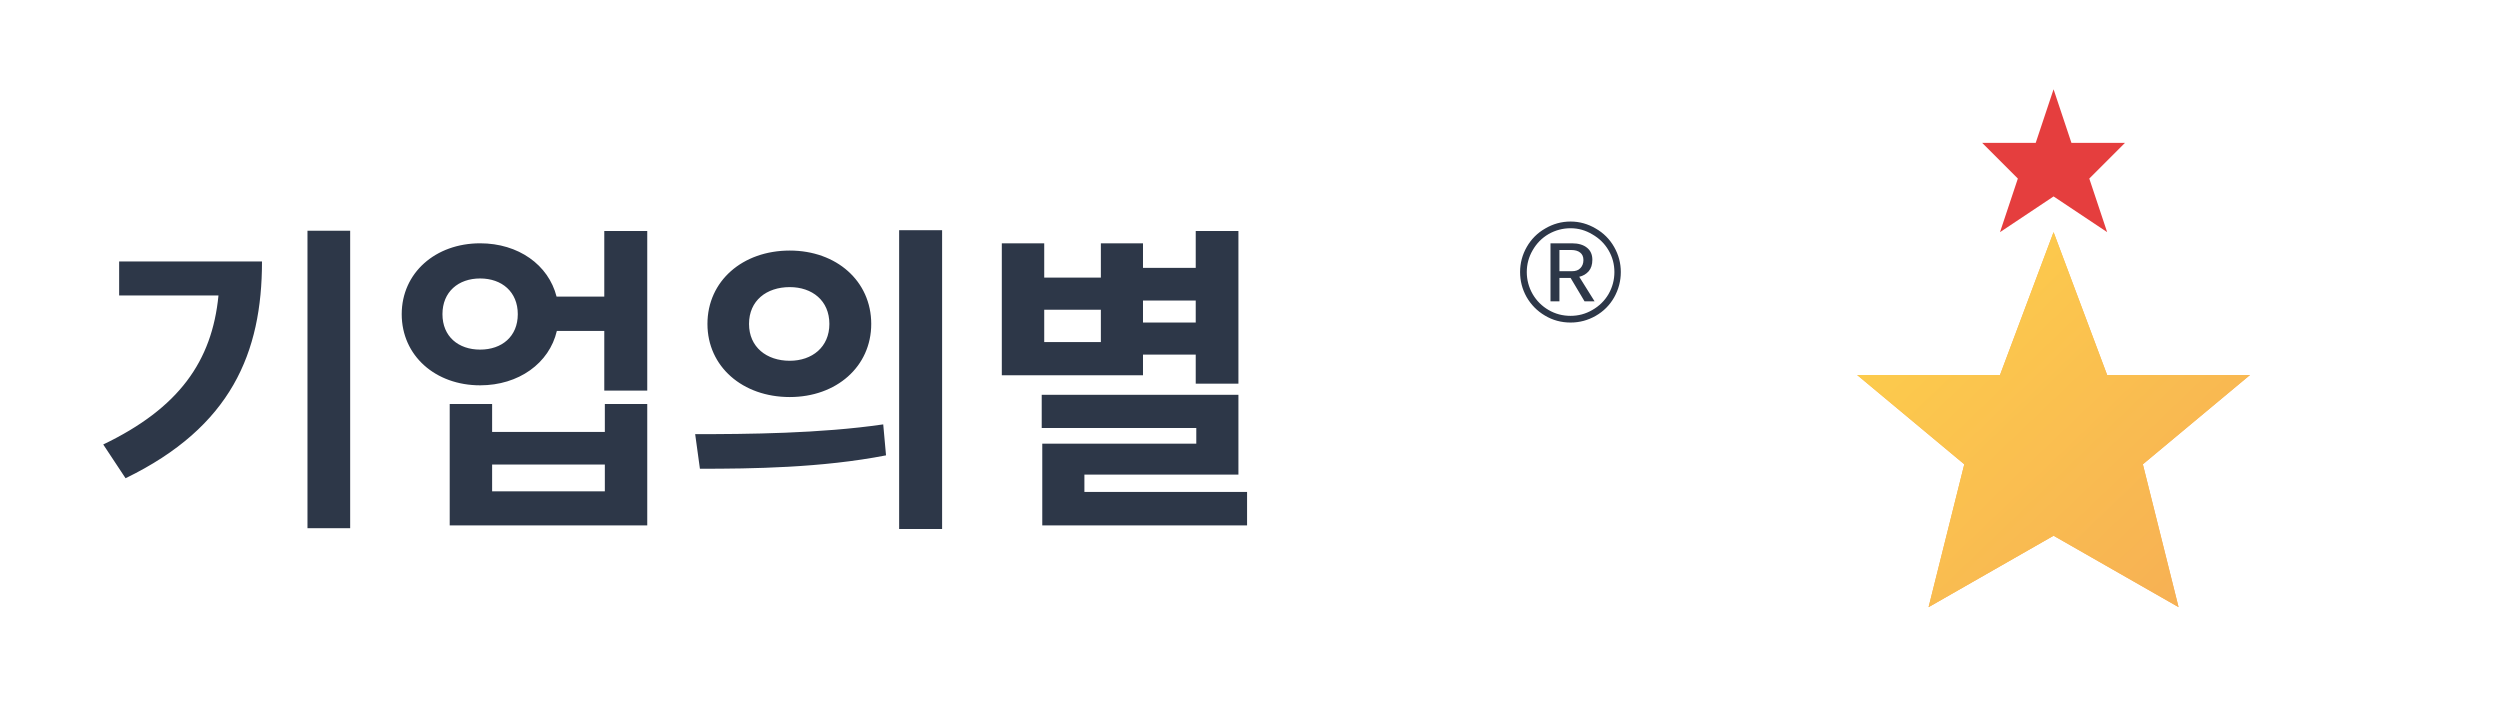
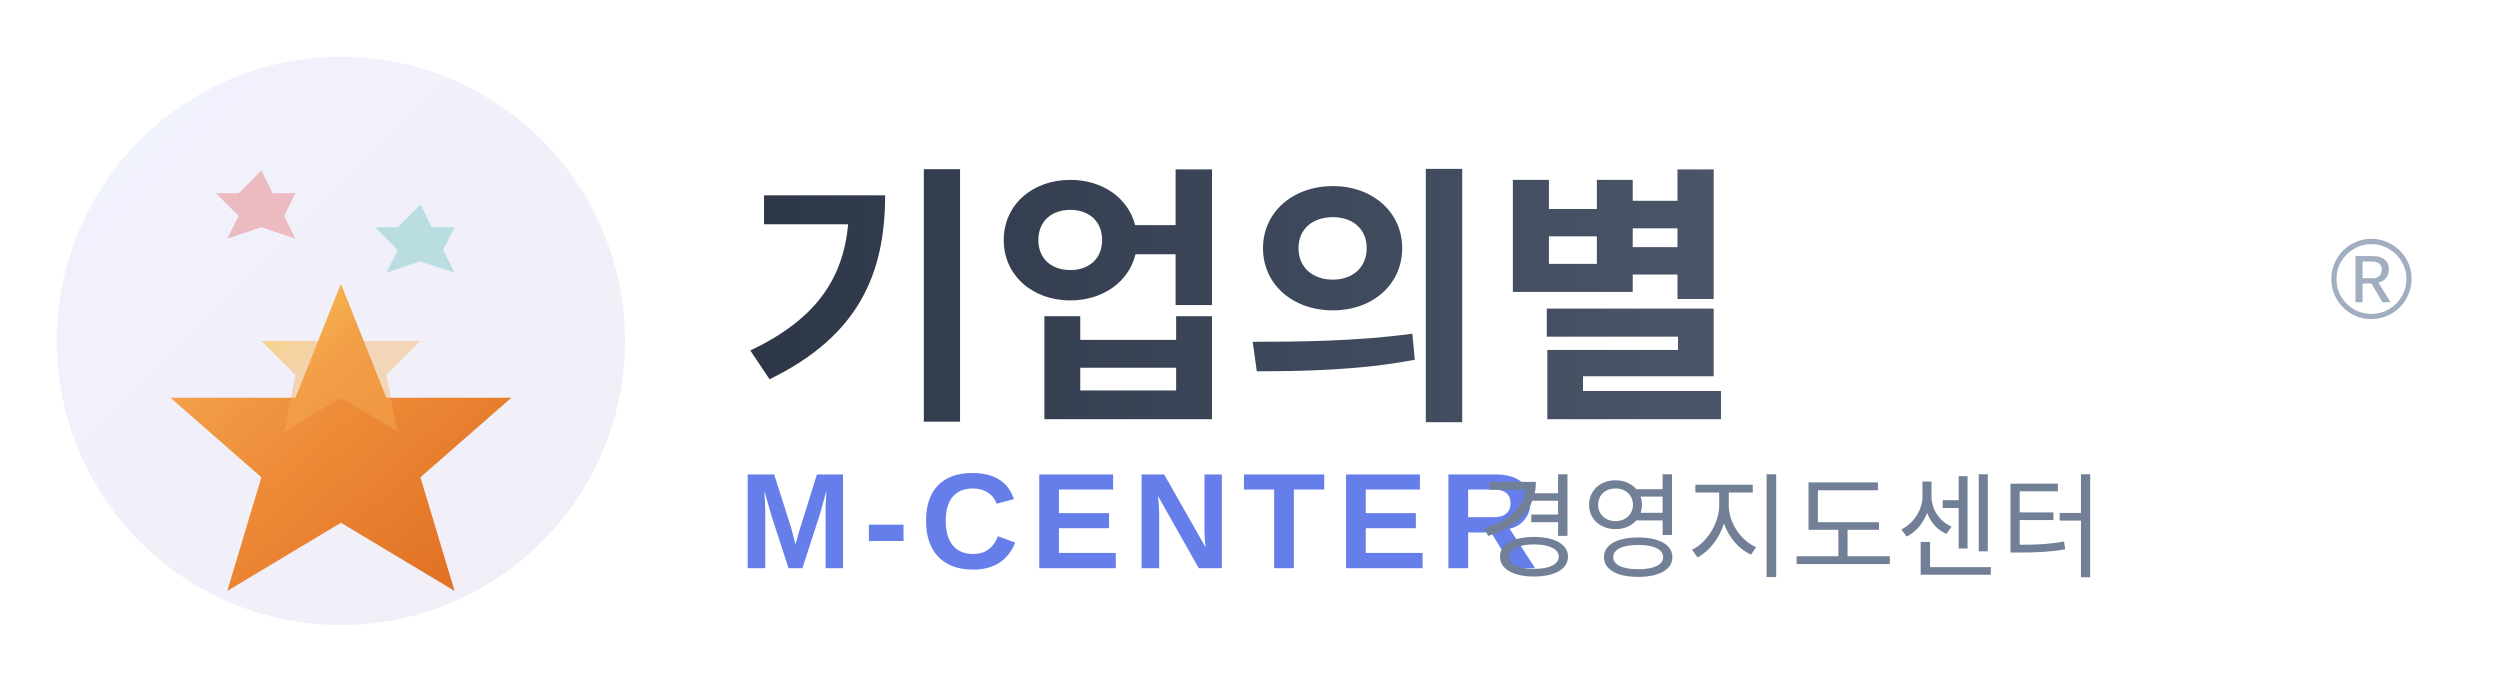
- <svg xmlns="http://www.w3.org/2000/svg" width="140" height="40" viewBox="0 0 140 40" fill="none">
-   <g transform="translate(100, 5)">
-     <polygon points="15,0 16,3 19,3 17,5 18,8 15,6 12,8 13,5 11,3 14,3" fill="#E53E3E" />
-     <polygon points="15,8 18,16 26,16 20,21 22,29 15,25 8,29 10,21 4,16 12,16" fill="#F6AD55" />
-     <polygon points="15,8 18,16 26,16 20,21 22,29 15,25 8,29 10,21 4,16 12,16" fill="url(#starGradient)" />
+ <svg xmlns="http://www.w3.org/2000/svg" width="220" height="60" viewBox="0 0 220 60" fill="none">
+   <circle cx="30" cy="30" r="25" fill="url(#backgroundGradient)" opacity="0.1" />
+   <g transform="translate(15, 10)">
+     <polygon points="8,5 9,7 11,7 10,9 11,11 8,10 5,11 6,9 4,7 6,7" fill="#E53E3E" opacity="0.3" />
+     <polygon points="22,8 23,10 25,10 24,12 25,14 22,13 19,14 20,12 18,10 20,10" fill="#38B2AC" opacity="0.3" />
+     <polygon points="15,15 19,25 30,25 22,32 25,42 15,36 5,42 8,32 0,25 11,25" fill="url(#mainStarGradient)" />
+     <polygon points="15,15 17,20 22,20 19,23 20,28 15,25 10,28 11,23 8,20 13,20" fill="url(#highlightGradient)" opacity="0.8" />
  </g>
  <defs>
-     <linearGradient id="starGradient" x1="0%" y1="0%" x2="100%" y2="100%">
+     <linearGradient id="backgroundGradient" x1="0%" y1="0%" x2="100%" y2="100%">
+       <stop offset="0%" style="stop-color:#667eea;stop-opacity:1" />
+       <stop offset="100%" style="stop-color:#764ba2;stop-opacity:1" />
+     </linearGradient>
+     <linearGradient id="mainStarGradient" x1="0%" y1="0%" x2="100%" y2="100%">
+       <stop offset="0%" style="stop-color:#F6AD55;stop-opacity:1" />
+       <stop offset="50%" style="stop-color:#ED8936;stop-opacity:1" />
+       <stop offset="100%" style="stop-color:#DD6B20;stop-opacity:1" />
+     </linearGradient>
+     <linearGradient id="highlightGradient" x1="0%" y1="0%" x2="50%" y2="50%">
      <stop offset="0%" style="stop-color:#FED24A;stop-opacity:1" />
-       <stop offset="100%" style="stop-color:#F6AD55;stop-opacity:1" />
+       <stop offset="100%" style="stop-color:#F6AD55;stop-opacity:0.5" />
+     </linearGradient>
+     <linearGradient id="textGradient" x1="0%" y1="0%" x2="100%" y2="0%">
+       <stop offset="0%" style="stop-color:#2D3748;stop-opacity:1" />
+       <stop offset="100%" style="stop-color:#4A5568;stop-opacity:1" />
    </linearGradient>
  </defs>
-   <text x="5" y="28" font-family="'Noto Sans KR', 'Malgun Gothic', sans-serif" font-size="18" font-weight="700" fill="#2D3748">기업의별</text>
-   <text x="85" y="18" font-family="Arial, sans-serif" font-size="8" font-weight="400" fill="#2D3748">®</text>
+   <text x="65" y="35" font-family="'Noto Sans KR', 'Malgun Gothic', sans-serif" font-size="24" font-weight="800" fill="url(#textGradient)">기업의별</text>
+   <text x="65" y="50" font-family="'Arial', sans-serif" font-size="12" font-weight="600" fill="#667eea" letter-spacing="1px">M-CENTER</text>
+   <text x="130" y="50" font-family="'Noto Sans KR', sans-serif" font-size="10" font-weight="400" fill="#718096">경영지도센터</text>
+   <text x="205" y="28" font-family="Arial, sans-serif" font-size="10" font-weight="500" fill="#A0AEC0">®</text>
+   <line x1="65" y1="42" x2="200" y2="42" stroke="url(#textGradient)" stroke-width="1" opacity="0.3" />
</svg>
